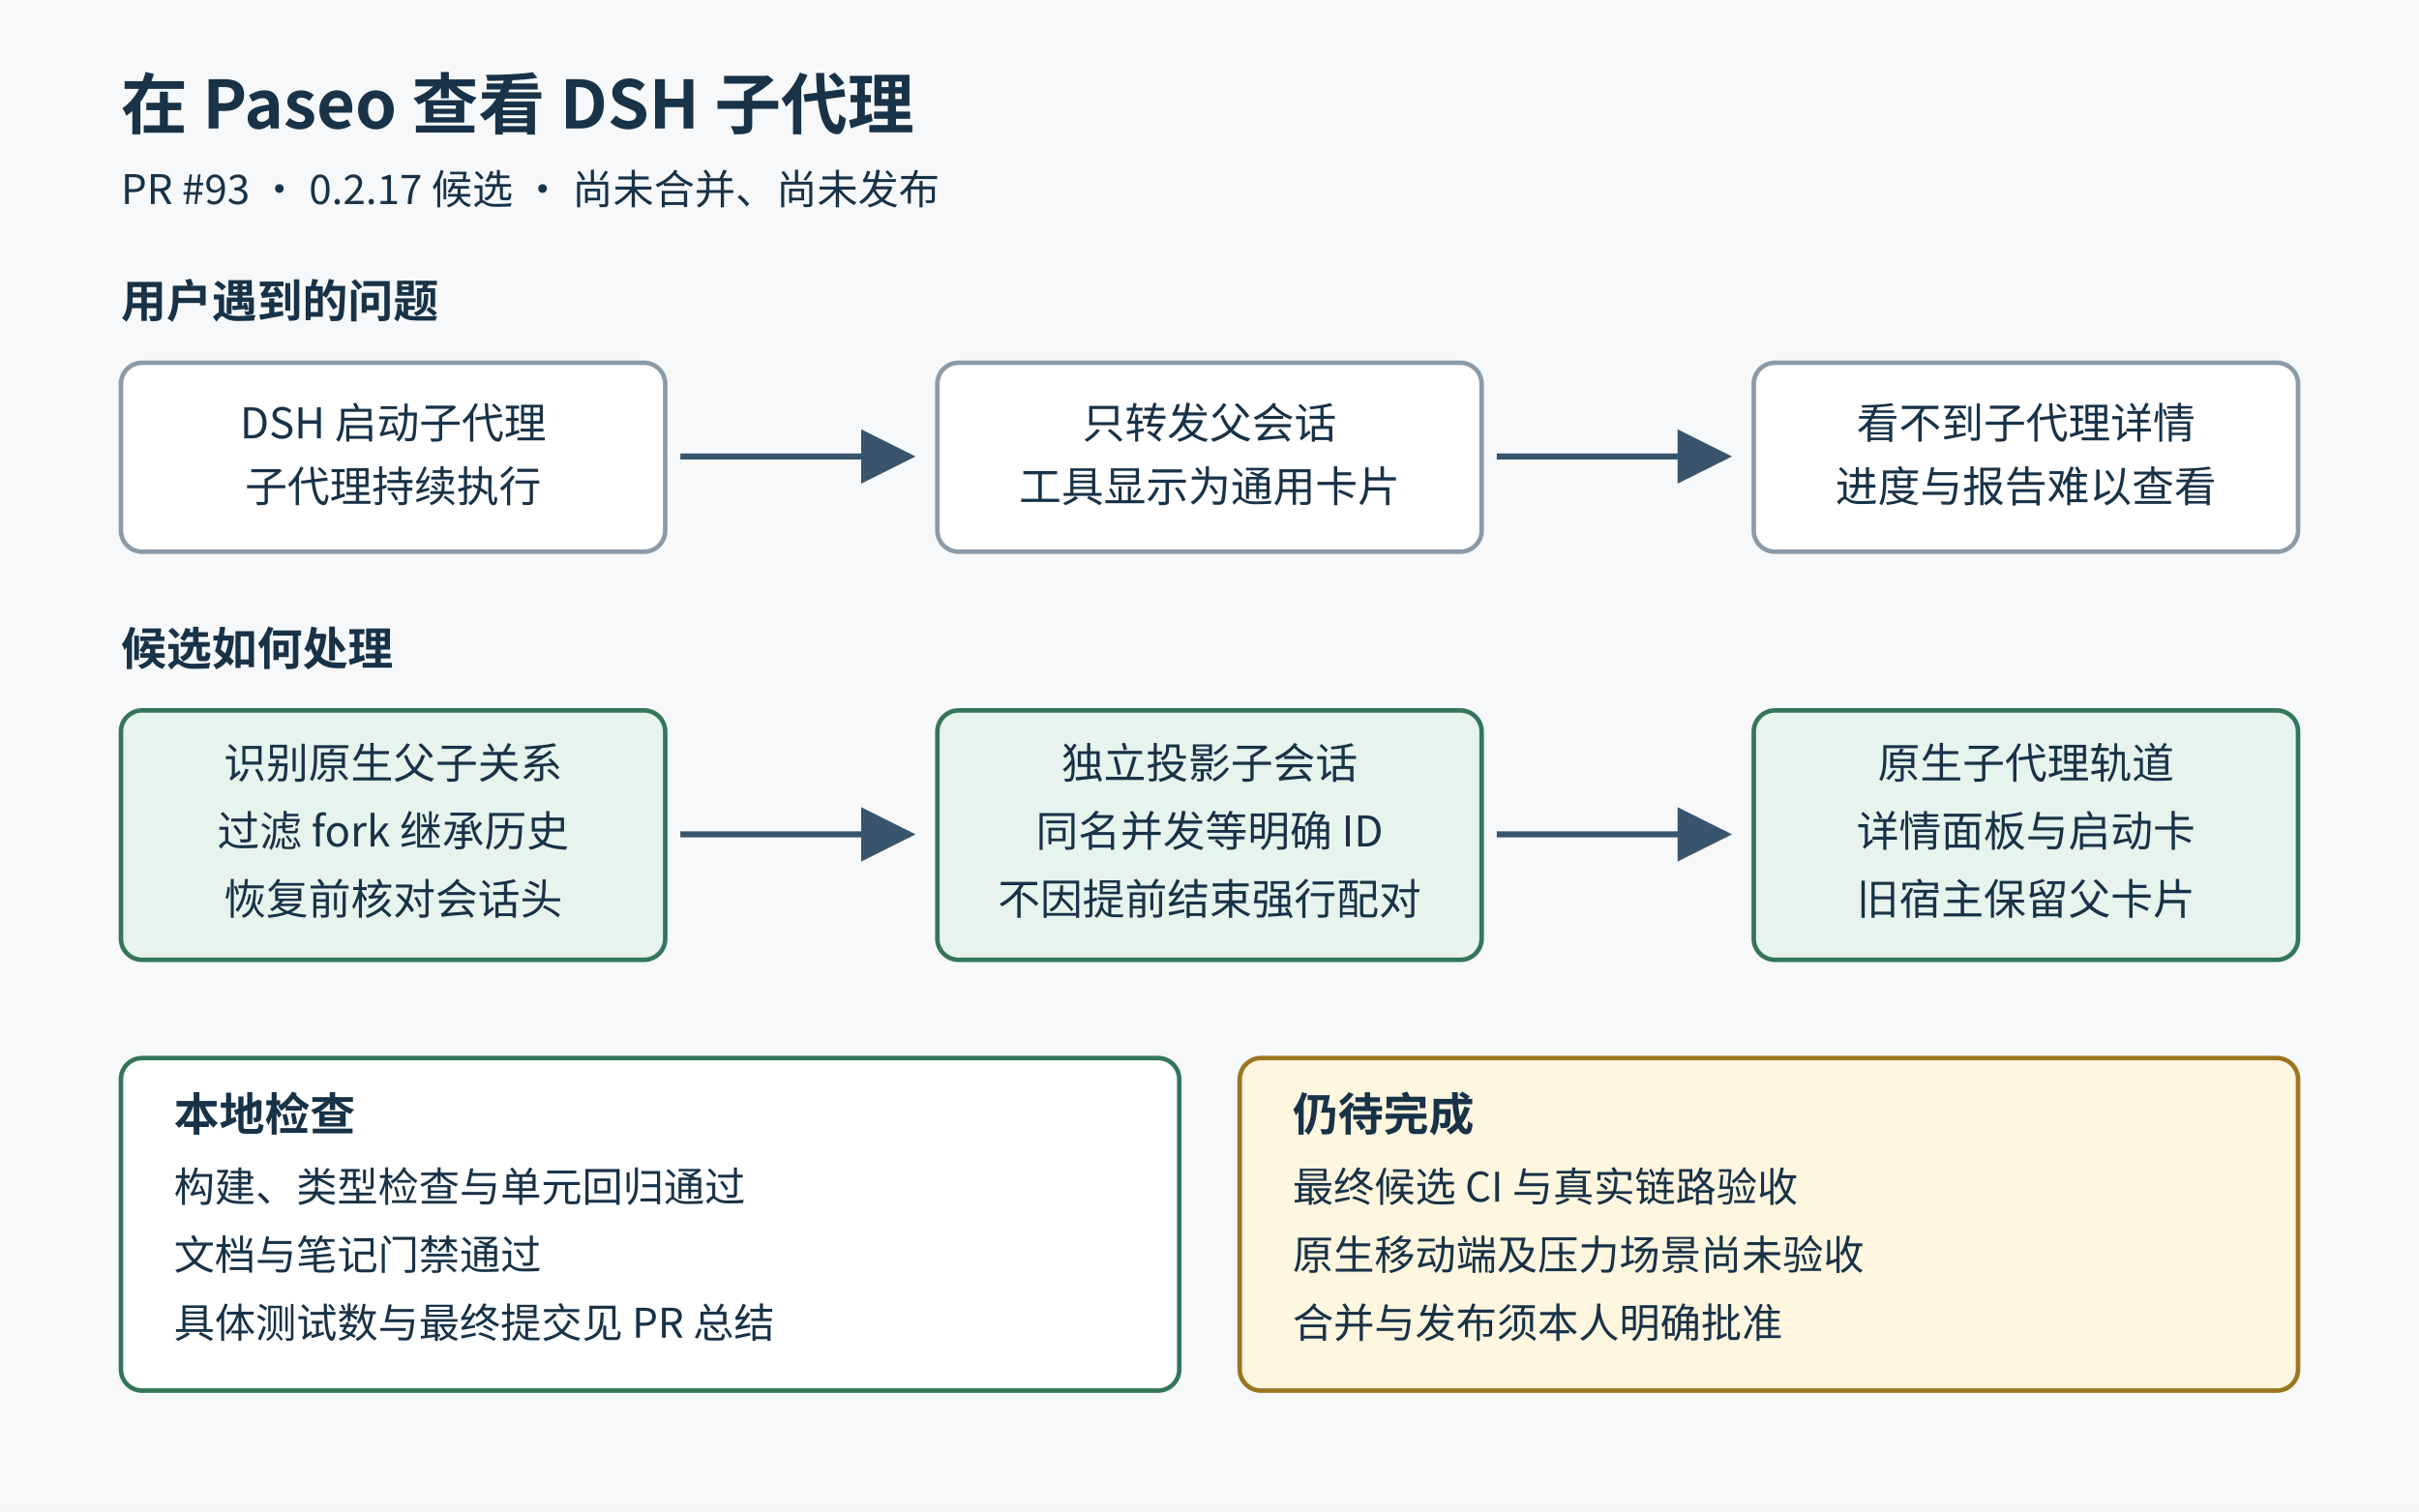
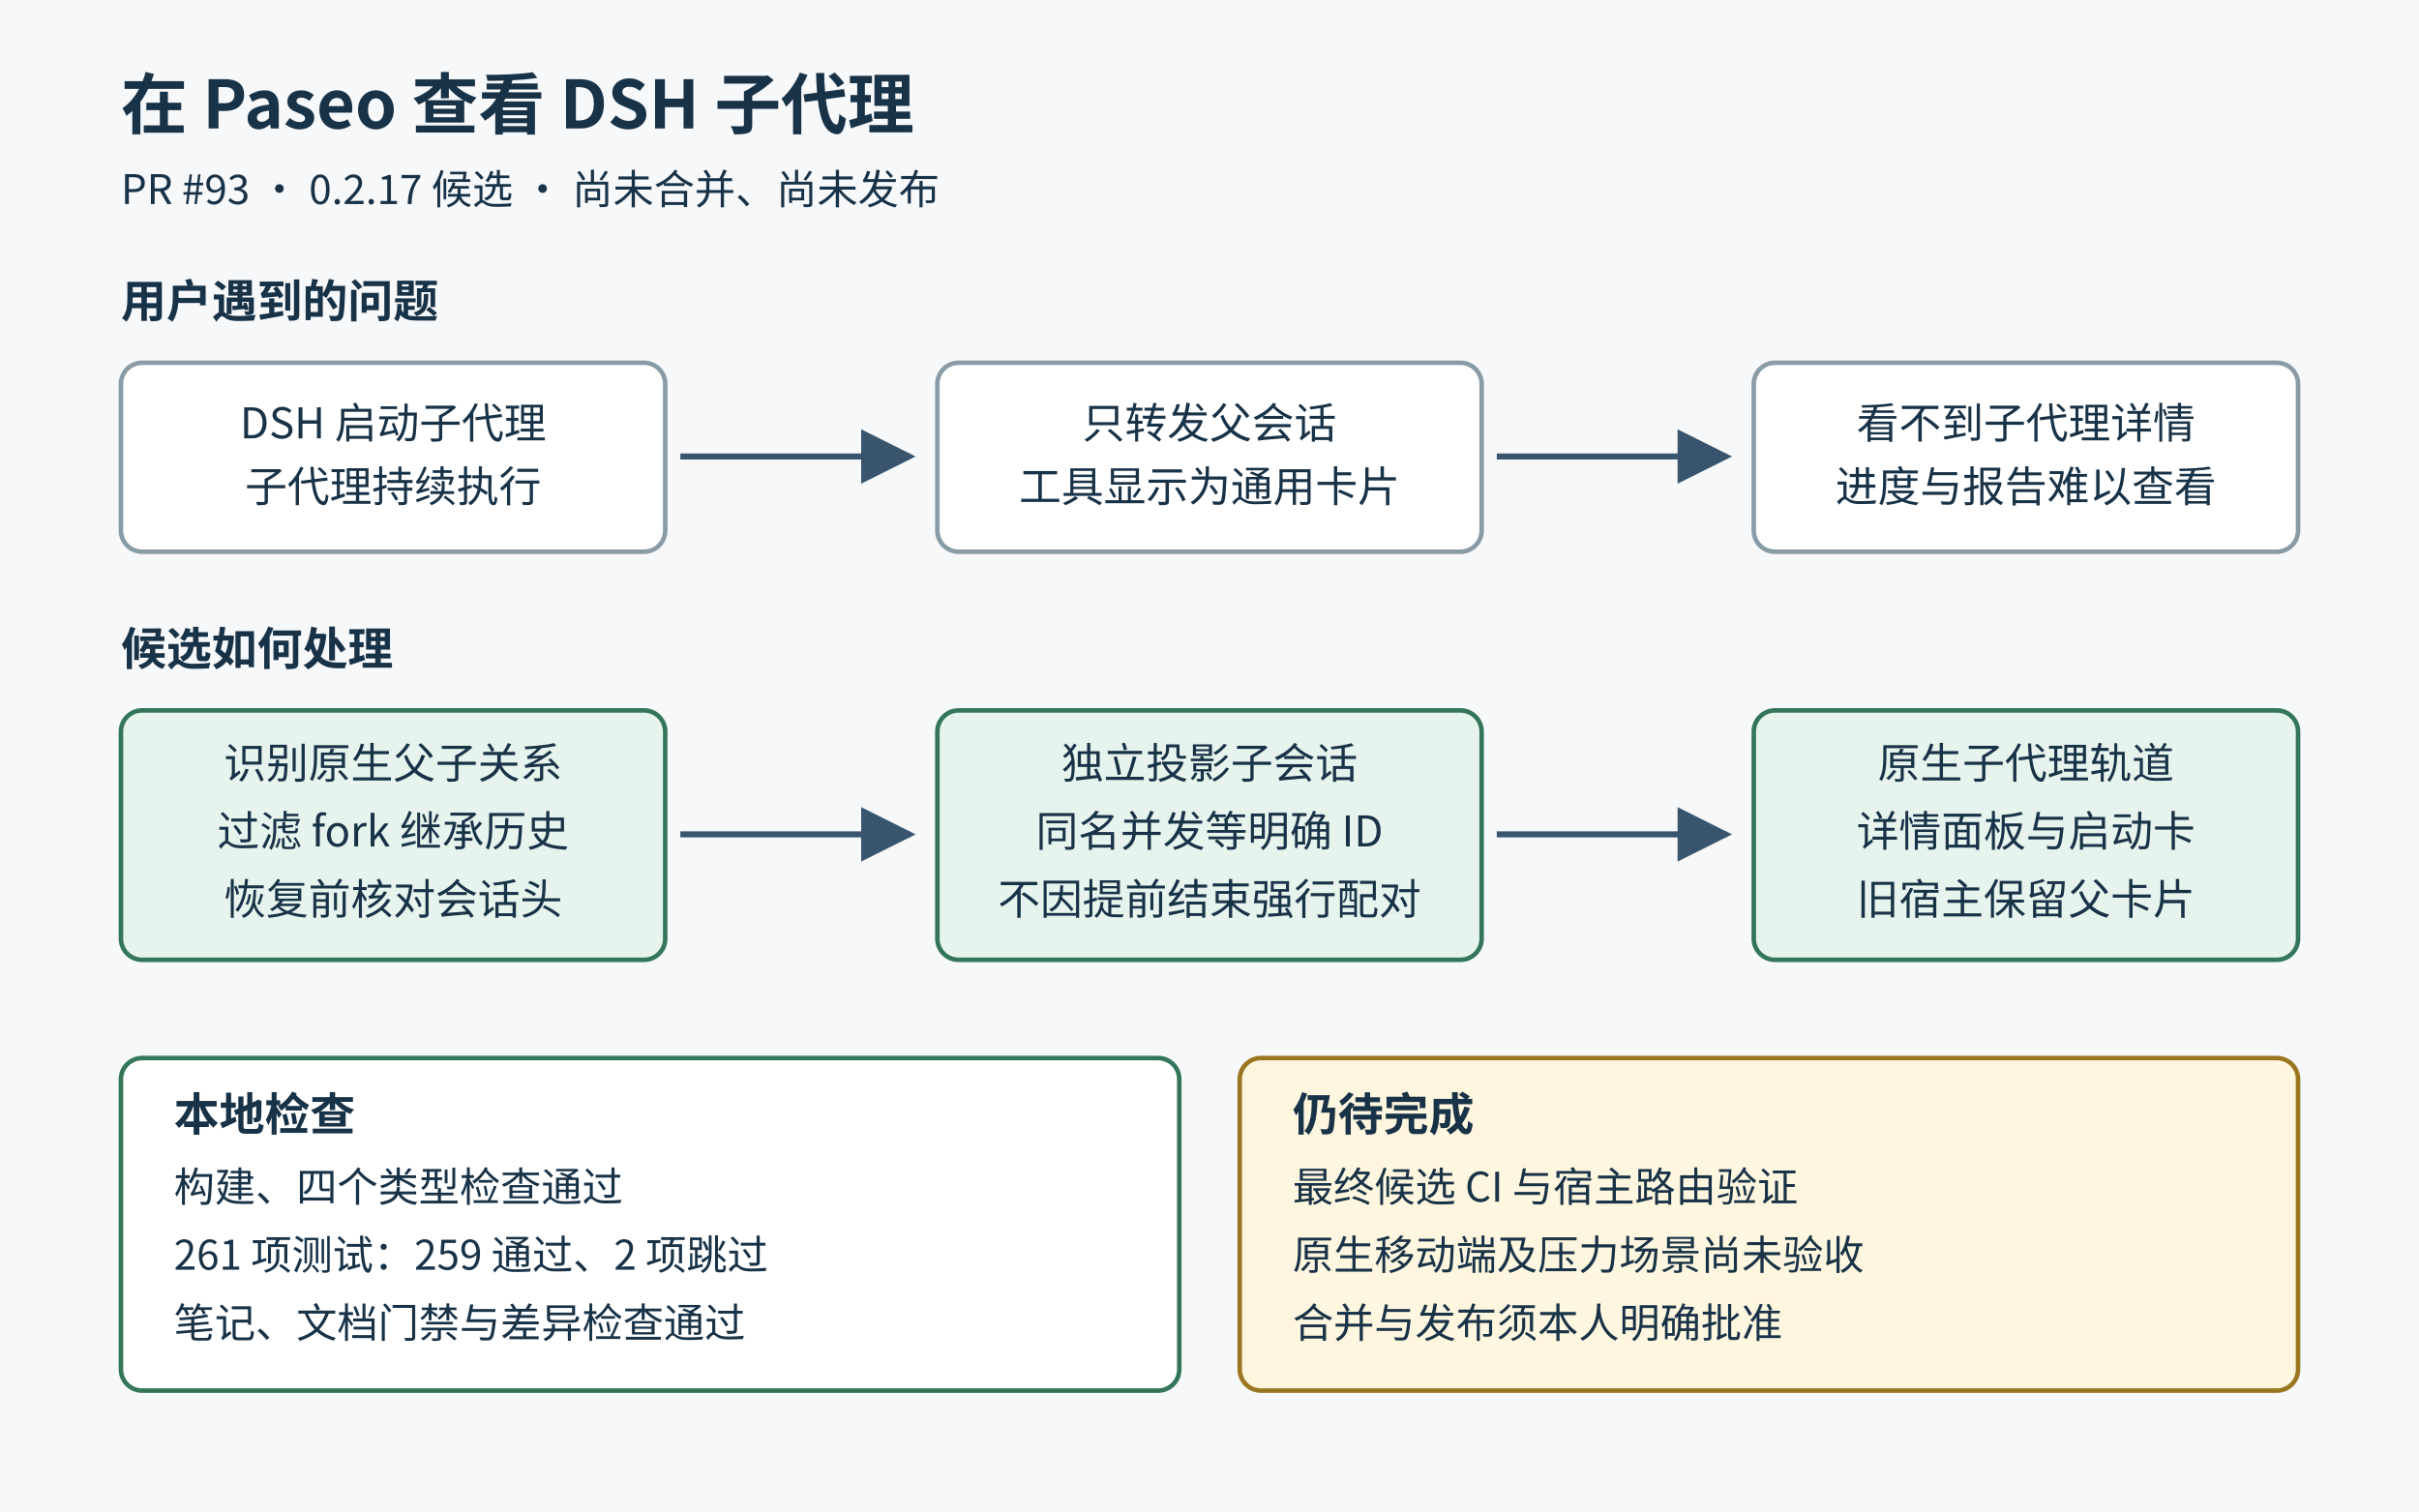
<svg xmlns="http://www.w3.org/2000/svg" width="1600" height="1000" viewBox="0 0 1600 1000" role="img" aria-labelledby="title desc">
  <defs>
    <marker id="arrow" viewBox="0 0 10 10" refX="9" refY="5" markerWidth="9" markerHeight="9" orient="auto-start-reverse">
      <path d="M0 0 L10 5 L0 10Z" fill="#38556d" />
    </marker>
  </defs>
  <rect width="1600" height="1000" fill="#f6f8fa" />
  <g font-family="Noto Sans CJK SC, Microsoft YaHei, sans-serif" fill="#183247">
    <text x="80" y="85" font-size="44" font-weight="700">在 Paseo 查看 DSH 子代理</text>
    <text x="80" y="135" font-size="27">PR #93 · 0.2.17 候选 · 尚未合并、尚未发布</text>
    <text x="80" y="210" font-size="30" font-weight="700">用户遇到的问题</text>
    <g fill="#fff" stroke="#8a9ba8" stroke-width="3">
      <rect x="80" y="240" width="360" height="125" rx="14" />
      <rect x="620" y="240" width="360" height="125" rx="14" />
      <rect x="1160" y="240" width="360" height="125" rx="14" />
    </g>
    <g font-size="28" text-anchor="middle">
      <text x="260" y="290">DSH 启动子代理</text>
      <text x="260" y="332">子代理持续执行</text>
      <text x="800" y="290">只转发父会话</text>
      <text x="800" y="332">工具显示为通用卡片</text>
      <text x="1340" y="290">看不到子代理详情</text>
      <text x="1340" y="332">进度与报告难以查看</text>
    </g>
    <g fill="none" stroke="#38556d" stroke-width="4" marker-end="url(#arrow)">
      <path d="M450 302H602" />
      <path d="M990 302H1142" />
    </g>
    <text x="80" y="440" font-size="30" font-weight="700">候选如何处理</text>
    <g fill="#e7f3ed" stroke="#33765a" stroke-width="3">
      <rect x="80" y="470" width="360" height="165" rx="14" />
      <rect x="620" y="470" width="360" height="165" rx="14" />
      <rect x="1160" y="470" width="360" height="165" rx="14" />
    </g>
    <g font-size="28" text-anchor="middle">
      <text x="260" y="515">识别原生父子关系</text>
      <text x="260" y="560">过滤 fork 继承历史</text>
      <text x="260" y="605">恢复前核对会话头</text>
      <text x="800" y="515">独立投影子会话</text>
      <text x="800" y="560">同名并发等明确 ID</text>
      <text x="800" y="605">不因提前结束强行配对</text>
      <text x="1340" y="515">原生子代理轨道</text>
      <text x="1340" y="560">详情面板与启动卡</text>
      <text x="1340" y="605">旧宿主保留父卡片</text>
    </g>
    <g fill="none" stroke="#38556d" stroke-width="4" marker-end="url(#arrow)">
      <path d="M450 552H602" />
      <path d="M990 552H1142" />
    </g>
    <rect x="80" y="700" width="700" height="220" rx="14" fill="#fff" stroke="#33765a" stroke-width="3" />
    <rect x="820" y="700" width="700" height="220" rx="14" fill="#fff6df" stroke="#9b7621" stroke-width="3" />
    <text x="115" y="748" font-size="30" font-weight="700">本地检查</text>
-     <text x="115" y="795" font-size="27">构建、类型检查与单元回归通过</text>
-     <text x="115" y="840" font-size="27">文档与笔记门禁通过</text>
-     <text x="115" y="885" font-size="27">具体测试数与最终提交见 PR 总结</text>
+     <text x="115" y="795" font-size="27">构建、四个类型检查通过</text>
+     <text x="115" y="840" font-size="27">261 项测试：259 通过、2 项跳过</text>
+     <text x="115" y="885" font-size="27">笔记、文档门禁与差异检查通过</text>
    <text x="855" y="748" font-size="30" font-weight="700">仍待完成</text>
-     <text x="855" y="795" font-size="27">最终候选 CI 与真实链路验收</text>
+     <text x="855" y="795" font-size="27">最终候选 CI 与宿主路由验证</text>
    <text x="855" y="840" font-size="27">原生移动端及压力场景尚未验收</text>
    <text x="855" y="885" font-size="27">合并与发布须本人明确批准</text>
  </g>
</svg>
